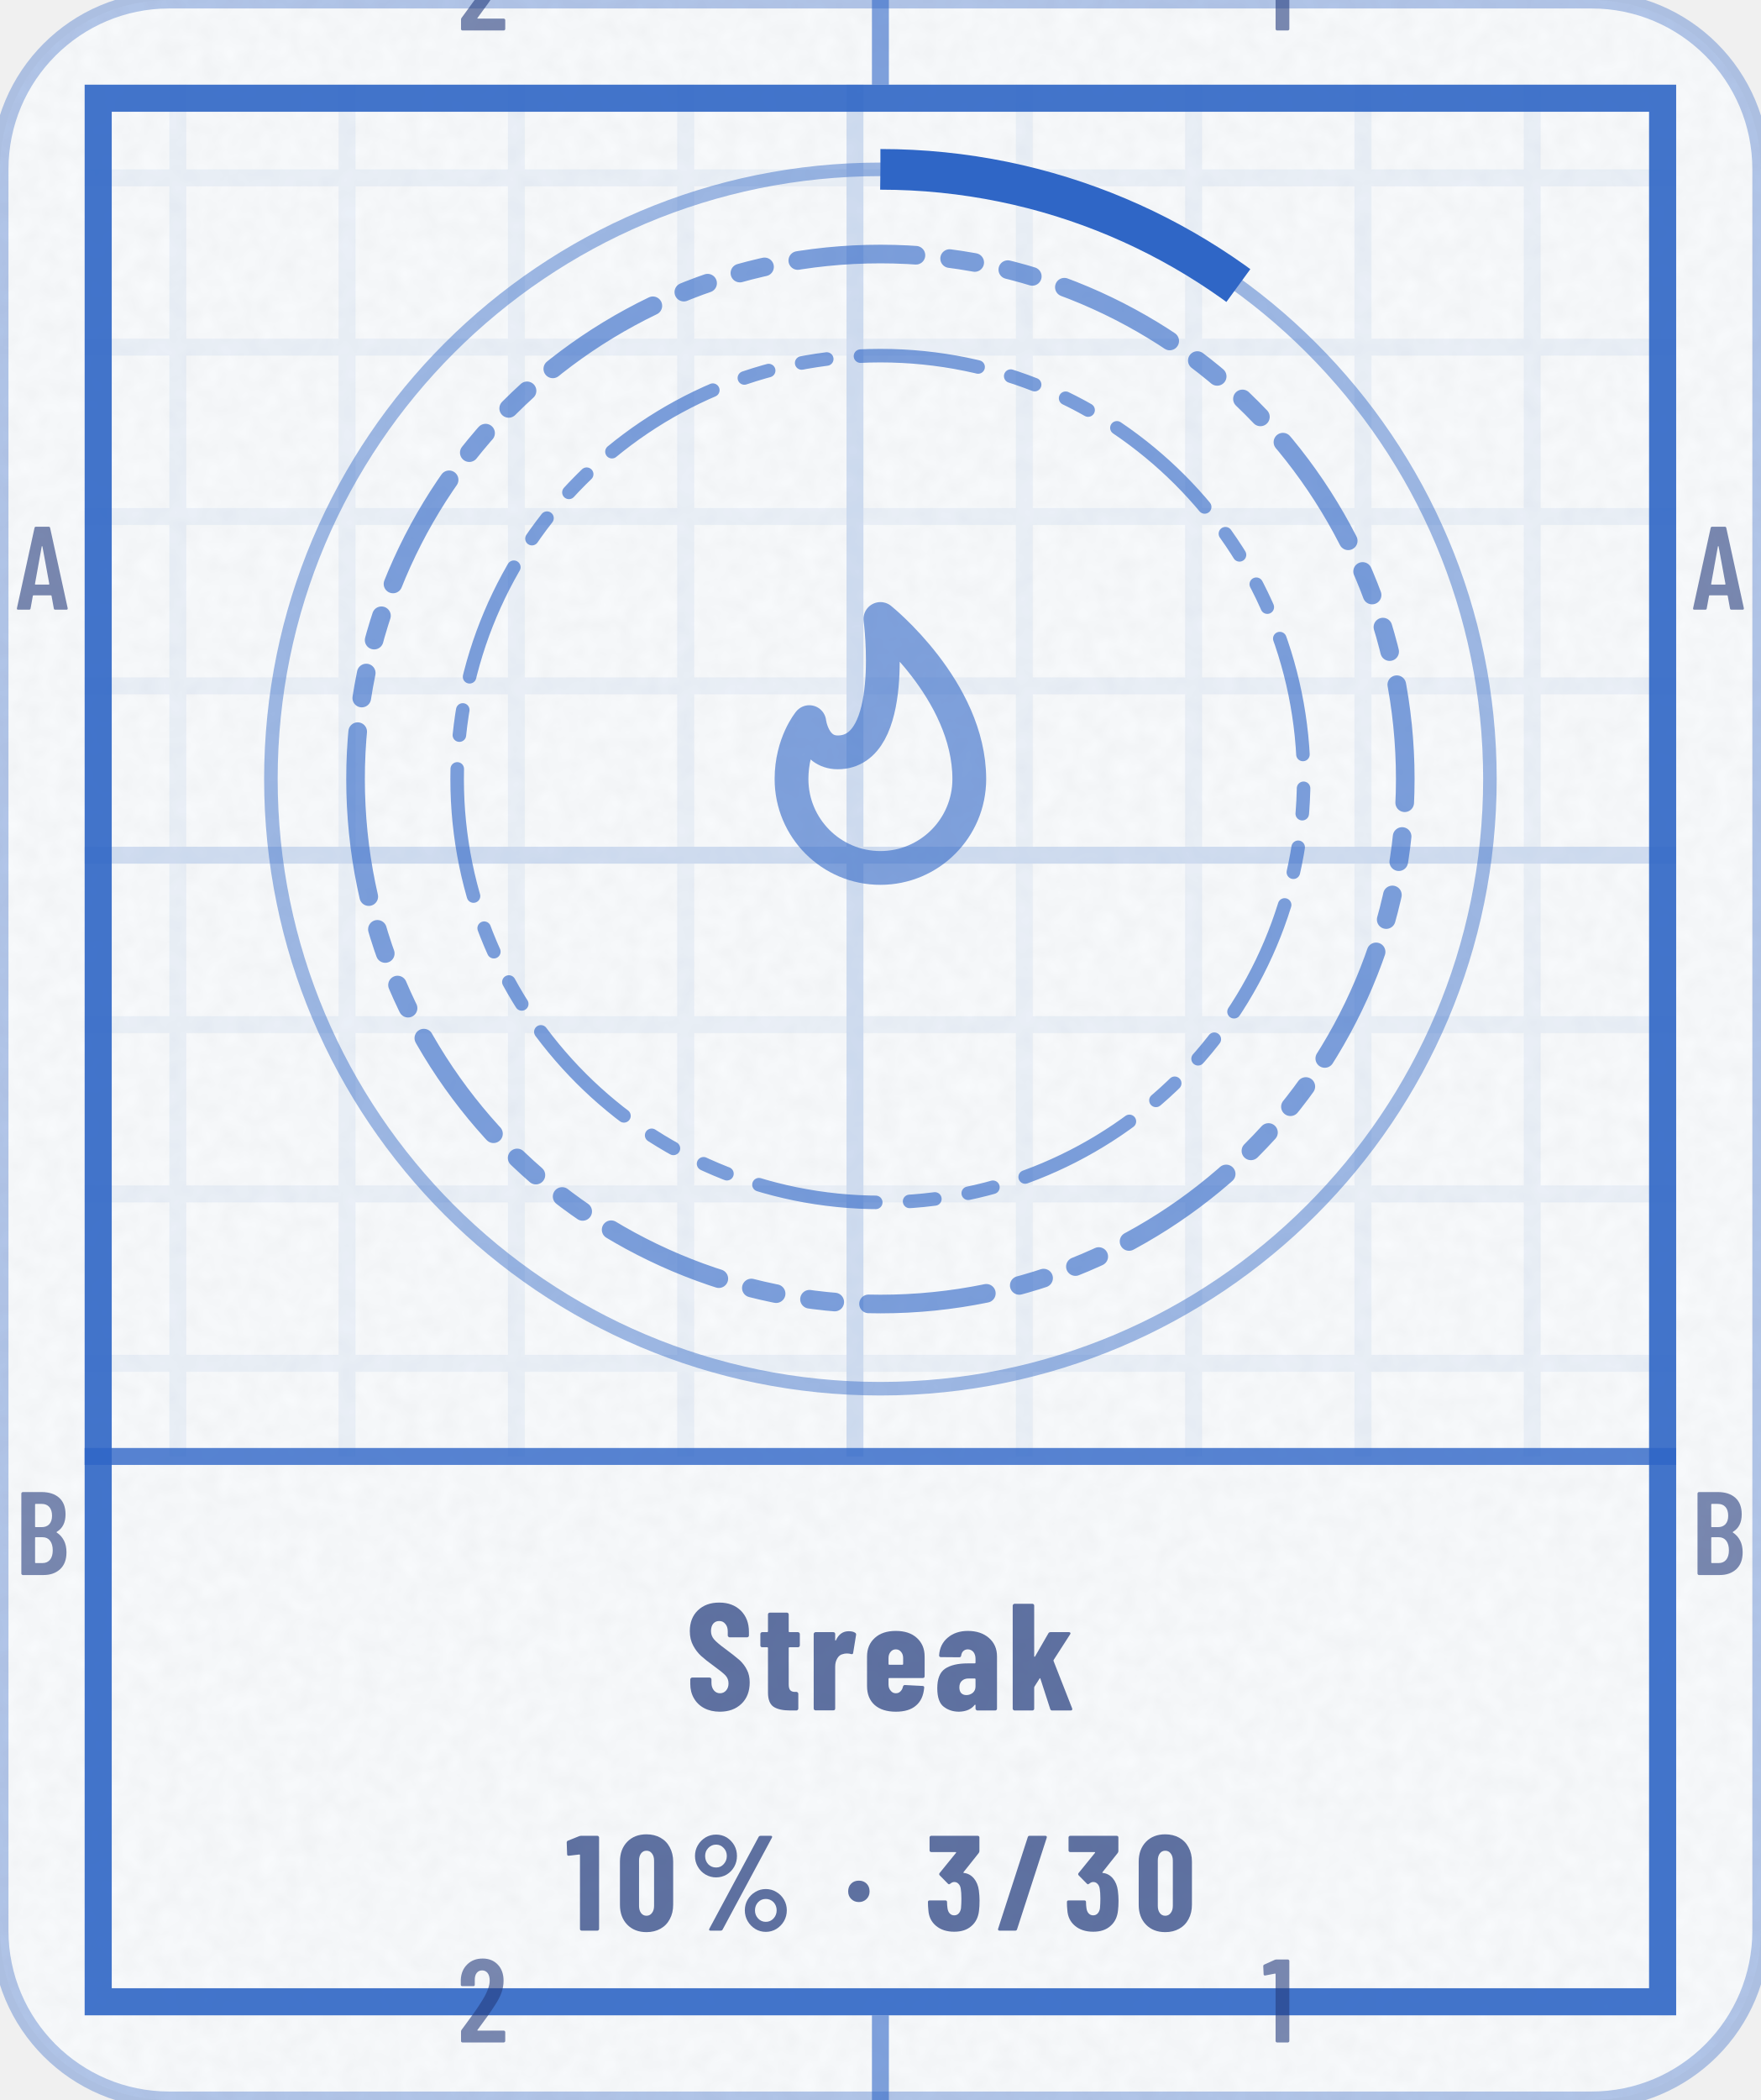
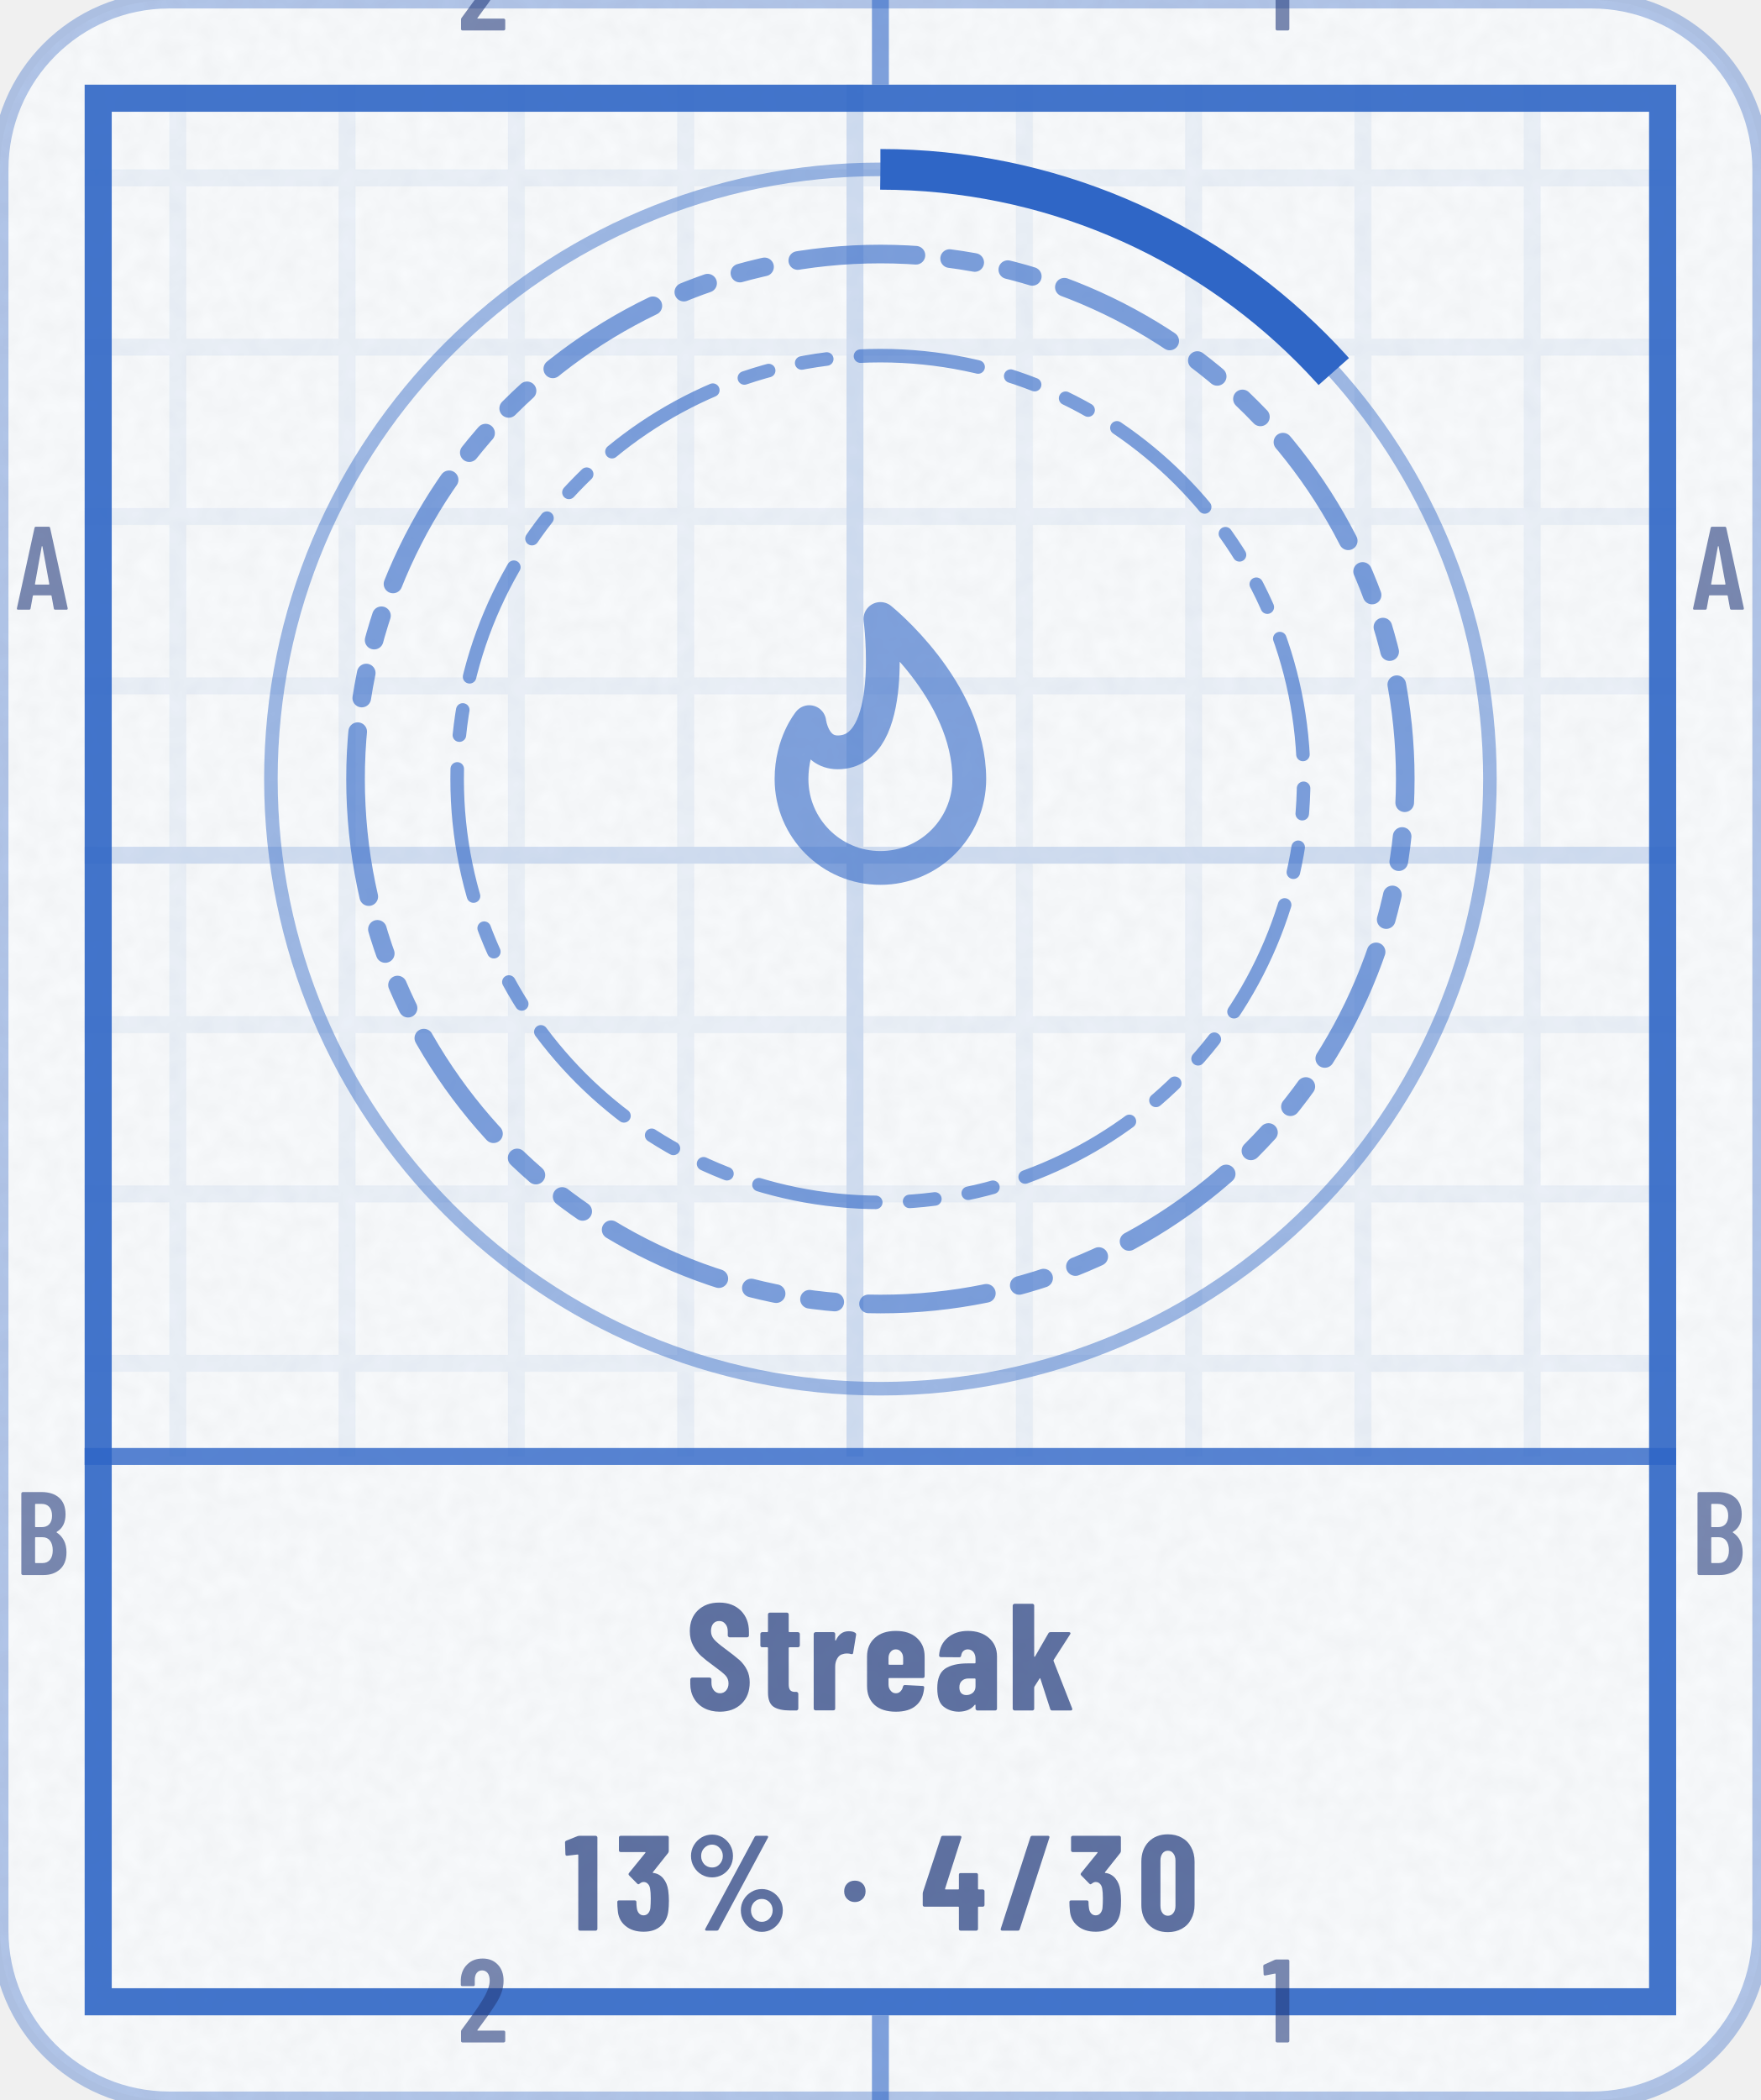
- <svg xmlns="http://www.w3.org/2000/svg" width="104" height="124" viewBox="0 0 104 124" role="img" aria-label="Streak: 10% (3 of 30)">
+ <svg xmlns="http://www.w3.org/2000/svg" width="104" height="124" viewBox="0 0 104 124" role="img" aria-label="Streak: 13% (4 of 30)">
  <style>@keyframes pl{from{stroke-dashoffset:1}}.pl{stroke-dasharray:1;animation:pl 1.6s cubic-bezier(.3,0,.2,1) .15s both}@media (prefers-reduced-motion:reduce){.pl,.sp{animation:none}.sh,.bu{display:none}}</style>
  <defs>
    <clipPath id="kc1">
      <rect x="0" y="0" width="104" height="124" rx="10" />
    </clipPath>
    <filter id="kn2" x="0" y="0" width="100%" height="100%">
      <feTurbulence type="fractalNoise" baseFrequency=".85" numOctaves="2" stitchTiles="stitch" />
      <feColorMatrix values="0 0 0 0 0 0 0 0 0 0 0 0 0 0 0 0 0 0 0.035 0" />
    </filter>
    <pattern id="kp3" width="10" height="10" patternUnits="userSpaceOnUse">
      <path d="M10 .5H.5V10" fill="none" stroke="#2F66C6" stroke-opacity="0.07" />
    </pattern>
    <pattern id="kp4" width="50" height="50" patternUnits="userSpaceOnUse">
      <path d="M50 .5H.5V50" fill="none" stroke="#2F66C6" stroke-opacity="0.14" />
    </pattern>
    <clipPath id="kc5">
      <path clip-rule="evenodd" d="M5 5h94v114h-94zM5 86h94v33h-94z" />
    </clipPath>
    <path id="m49" d="M122 700H218Q223 700 226 696Q230 693 230 688V12Q230 7 226 4Q223 0 218 0H126Q121 0 118 4Q114 7 114 12V576Q114 578 112 580Q111 582 109 581L27 565H24Q13 565 13 576L10 643Q10 653 18 657L107 697Q114 700 122 700Z" />
    <path id="m50" d="M173 100H392Q397 100 400 96Q404 93 404 88V12Q404 7 400 4Q397 0 392 0H43Q38 0 34 4Q31 7 31 12V92Q31 101 36 107L75 160Q114 212 152 266Q189 320 215 363Q273 459 273 522Q273 562 256 585Q238 608 209 608Q180 608 163 586Q146 563 147 526V487Q147 482 144 478Q140 475 135 475H41Q36 475 32 478Q29 482 29 487V530Q33 610 84 659Q134 708 214 708Q293 708 342 656Q390 605 390 521Q390 471 373 422Q356 373 319 317Q294 277 260 229Q225 181 214 166Q184 126 170 106Q168 104 169 102Q170 100 173 100Z" />
    <path id="m65" d="M325 11 306 116Q306 121 300 121H154Q148 121 148 116L129 11Q128 0 116 0H25Q11 0 14 13L162 689Q164 700 175 700H281Q292 700 294 689L442 13V9Q442 0 431 0H338Q326 0 325 11ZM171 212H282Q288 212 287 217L229 533Q228 536 226 536Q224 536 223 533L166 217Q165 212 171 212Z" />
    <path id="m66" d="M242 0H66Q61 0 58 4Q54 7 54 12V688Q54 693 58 696Q61 700 66 700H224Q319 700 373 652Q427 604 427 512Q427 409 354 365Q349 362 352 359Q391 334 413 292Q435 250 435 192Q435 100 382 50Q328 0 242 0ZM170 595V409Q170 404 175 404H226Q267 404 290 429Q313 454 313 500Q313 548 290 574Q267 600 226 600H175Q170 600 170 595ZM319 208Q319 260 296 290Q273 319 233 319H175Q170 319 170 314V106Q170 101 175 101H233Q273 101 296 129Q319 157 319 208Z" />
    <path id="n37" d="M44 551Q44 594 65 630Q86 666 122 688Q158 709 200 709Q242 709 278 688Q313 666 334 630Q354 594 354 551Q354 508 334 472Q313 435 278 414Q242 393 200 393Q158 393 122 414Q86 435 65 472Q44 508 44 551ZM150 14 514 692Q518 700 529 700H604Q611 700 613 696Q615 692 612 686L248 8Q244 0 233 0H158Q151 0 149 4Q147 8 150 14ZM279 551Q279 586 256 610Q233 635 200 635Q166 635 142 610Q119 586 119 551Q119 515 142 490Q166 466 200 466Q234 466 256 491Q279 516 279 551ZM412 150Q412 193 433 229Q454 265 490 286Q525 307 567 307Q609 307 644 286Q680 265 701 229Q722 193 722 150Q722 107 701 70Q680 34 644 12Q609 -9 567 -9Q525 -9 490 12Q454 34 433 70Q412 107 412 150ZM647 150Q647 185 624 210Q600 234 567 234Q533 234 510 210Q487 185 487 150Q487 114 510 90Q533 65 567 65Q601 65 624 90Q647 115 647 150Z" />
    <path id="n47" d="M18 14 237 690Q240 700 250 700H367Q373 700 376 696Q379 693 377 686L158 10Q155 0 145 0H28Q22 0 19 4Q16 7 18 14Z" />
    <path id="n48" d="M30 191V509Q30 600 84 656Q138 711 226 711Q284 711 329 686Q374 661 398 615Q423 569 423 509V191Q423 131 398 85Q374 39 329 14Q284 -11 226 -11Q138 -11 84 44Q30 100 30 191ZM282 183V517Q282 550 266 570Q251 590 226 590Q201 590 186 570Q171 550 171 517V183Q171 150 186 130Q201 110 226 110Q251 110 266 130Q282 150 282 183Z" />
    <path id="n49" d="M115 700H236Q241 700 244 696Q248 693 248 688V12Q248 7 244 4Q241 0 236 0H119Q114 0 110 4Q107 7 107 12V558Q107 562 102 562L25 553H23Q12 553 12 564L9 650Q9 660 18 664L100 697Q108 700 115 700Z" />
    <path id="n51" d="M404 222Q404 178 400 147Q392 75 344 34Q297 -8 217 -8Q134 -8 82 36Q30 80 26 153Q23 180 23 211Q23 223 35 223H152Q164 223 164 211Q164 188 167 168Q170 142 183 128Q196 113 217 113Q237 113 250 127Q263 141 267 165Q270 200 270 237Q270 284 265 311Q261 334 248 346Q236 359 217 359Q202 359 187 346Q181 342 179 342Q175 342 170 347L110 408Q106 412 106 417Q106 421 109 425L230 574Q232 576 231 578Q230 580 227 580H47Q42 580 38 584Q35 587 35 592V688Q35 693 38 696Q42 700 47 700H391Q396 700 400 696Q403 693 403 688V588Q403 580 398 573L286 432Q285 430 285 428Q285 426 287 426Q331 422 362 386Q392 350 399 296Q404 258 404 222Z" />
+     <path id="n52" d="M470 292V189Q470 184 466 180Q463 177 458 177H427Q422 177 422 172V12Q422 7 418 4Q415 0 410 0H293Q288 0 284 4Q281 7 281 12V172Q281 177 276 177H26Q21 177 18 180Q14 184 14 189V271Q14 280 16 286L149 690Q152 700 162 700H289Q295 700 298 696Q301 693 299 686L179 310Q178 304 183 304H276Q281 304 281 309V413Q281 418 284 422Q288 425 293 425H410Q415 425 418 422Q422 418 422 413V309Q422 304 427 304H458Q463 304 466 300Q470 297 470 292Z" />
    <path id="n83" d="M30 175V204Q30 209 34 212Q37 216 42 216H157Q162 216 166 212Q169 209 169 204V182Q169 151 185 132Q201 113 225 113Q249 113 265 131Q281 149 281 178Q281 208 261 230Q241 251 183 293Q133 329 102 357Q71 385 49 426Q27 467 27 521Q27 606 80 657Q133 708 220 708Q308 708 362 655Q415 602 415 516V492Q415 487 412 484Q408 480 403 480H288Q283 480 280 484Q276 487 276 492V519Q276 550 260 568Q245 587 220 587Q196 587 181 570Q166 552 166 521Q166 491 185 468Q204 445 260 404Q322 358 354 330Q385 301 402 266Q420 232 420 184Q420 96 366 44Q312 -8 224 -8Q166 -8 122 15Q78 38 54 80Q30 121 30 175Z" />
    <path id="n97" d="M415 355V12Q415 7 412 4Q408 0 403 0H286Q281 0 278 4Q274 7 274 12V34Q274 37 272 38Q270 39 268 36Q235 -6 166 -8Q108 -8 66 24Q23 56 23 146Q23 239 74 274Q126 309 223 309H269Q274 309 274 314V339Q274 366 260 384Q245 401 223 401Q206 401 194 390Q183 380 180 361Q179 349 167 349L47 350Q35 350 35 362Q40 435 92 478Q144 522 224 522Q309 522 362 476Q415 430 415 355ZM274 158V205Q274 210 269 210H228Q201 210 184 194Q168 179 168 152Q168 127 180 114Q193 101 214 101Q237 101 256 116Q274 132 274 158Z" />
    <path id="n101" d="M397 213H177Q172 213 172 208V171Q172 146 186 130Q199 113 220 113Q239 113 251 126Q263 138 267 157Q270 167 280 167L395 161Q400 161 404 158Q407 154 406 148Q399 71 352 32Q306 -8 220 -8Q131 -8 81 36Q31 81 31 160V354Q31 430 82 476Q132 522 220 522Q308 522 358 476Q409 430 409 354V225Q409 220 406 216Q402 213 397 213ZM172 344V305Q172 300 177 300H263Q268 300 268 305V344Q268 369 254 385Q241 401 220 401Q199 401 186 385Q172 369 172 344Z" />
    <path id="n107" d="M38 12V688Q38 693 42 696Q45 700 50 700H167Q172 700 176 696Q179 693 179 688V357Q179 353 181 352Q183 352 185 355L272 506Q276 514 287 514H407Q414 514 416 510Q419 506 415 500L307 332Q305 328 306 325L428 14Q429 12 429 9Q429 0 418 0H297Q287 0 284 10L220 208Q219 211 217 212Q215 212 214 209L181 157Q179 153 179 151V12Q179 7 176 4Q172 0 167 0H50Q45 0 42 4Q38 7 38 12Z" />
    <path id="n114" d="M310 510Q318 505 316 495L297 378Q296 367 283 370Q272 374 256 374Q241 374 230 370Q207 366 193 342Q179 319 179 288V13Q179 8 176 4Q172 1 167 1H50Q45 1 42 4Q38 8 38 13V502Q38 507 42 510Q45 514 50 514H167Q172 514 176 510Q179 507 179 502V463Q179 459 180 458Q182 458 184 461Q211 520 268 520Q295 520 310 510Z" />
    <path id="n116" d="M260 415H204Q199 415 199 410V172Q199 143 210 132Q221 121 243 122H250Q255 122 258 118Q262 115 262 110V12Q262 7 258 4Q255 0 250 0H210Q137 0 100 24Q63 49 63 118V410Q63 415 58 415H25Q20 415 16 418Q13 422 13 427V502Q13 507 16 510Q20 514 25 514H58Q63 514 63 519V630Q63 635 66 638Q70 642 75 642H187Q192 642 196 638Q199 635 199 630V519Q199 514 204 514H260Q265 514 268 510Q272 507 272 502V427Q272 422 268 418Q265 415 260 415Z" />
    <path id="n183" d="M34 290Q34 325 56 347Q78 369 113 369Q148 369 170 347Q192 325 192 290Q192 256 170 234Q147 211 113 211Q79 211 56 234Q34 256 34 290Z" />
  </defs>
  <rect y="0" width="104" height="124" rx="10" fill="#FFFFFF" stroke="#2F66C6" stroke-opacity=".35" />
  <rect y="0" width="104" height="124" rx="10" fill="#2F66C6" fill-opacity=".03" />
  <rect y="0" width="104" height="124" clip-path="url(#kc1)" filter="url(#kn2)" />
  <g clip-path="url(#kc5)">
    <rect y="0" width="104" height="124" fill="url(#kp3)" />
    <rect y="0" width="104" height="124" fill="url(#kp4)" />
  </g>
  <rect x="5.8" y="5.8" width="92.4" height="112.4" fill="none" stroke="#2F66C6" stroke-opacity="0.9" stroke-width="1.6" />
  <path d="M52 0V5M52 119V124" stroke="#2F66C6" stroke-opacity="0.6" />
  <g transform="scale(0.007 -0.007)" fill="#253D7E" fill-opacity="0.6">
    <use href="#m50" x="3859" y="-257" />
    <use href="#m50" x="3859" y="-17229" />
    <use href="#m49" x="10649" y="-257" />
    <use href="#m49" x="10649" y="-17229" />
    <use href="#m65" x="129" y="-5143" />
    <use href="#m65" x="14272" y="-5143" />
    <use href="#m66" x="126" y="-13286" />
    <use href="#m66" x="14269" y="-13286" />
  </g>
  <path d="M5 86H99" stroke="#2F66C6" stroke-opacity=".8" stroke-width="1" />
  <circle cx="52" cy="46" r="36" fill="none" stroke="#2F66C6" stroke-opacity=".45" stroke-width=".8" />
-   <circle cx="52" cy="46" r="36" fill="none" stroke="#2F66C6" stroke-width="2.4" stroke-dasharray="22.6 226.2" transform="rotate(-90 52 46)" />
+   <circle cx="52" cy="46" r="36" fill="none" stroke="#2F66C6" stroke-width="2.4" stroke-dasharray="30.2 226.2" transform="rotate(-90 52 46)" />
  <path d="M21 46a31 31 0 1 0 62 0a31 31 0 1 0 -62 0Z" fill="none" stroke="#2F66C6" stroke-width="1.1" stroke-opacity="0.62" stroke-dasharray="7 2 1.5 2 1.5 2" stroke-linejoin="round" stroke-linecap="round" />
  <path d="M27 46a25 25 0 1 0 50 0a25 25 0 1 0 -50 0Z" fill="none" stroke="#2F66C6" stroke-width="0.8" stroke-opacity="0.62" stroke-dasharray="7 2 1.5 2 1.5 2" stroke-linejoin="round" stroke-linecap="round" />
  <g transform="translate(39.4 33.4) scale(1.05)" fill="none" stroke="#2F66C6" stroke-width="1.9" stroke-linecap="round" stroke-linejoin="round" stroke-opacity="0.6">
    <path d="M12 3s5 4 5 9a5 5 0 0 1-10 0c0-2 1-3.2 1-3.2s.2 1.7 1.6 1.7C13 10.5 12 3 12 3z" />
  </g>
  <g transform="translate(40.5 101) scale(0.009 -0.009)" fill="#253D7E" fill-opacity="0.72">
    <use href="#n83" x="0" />
    <use href="#n116" x="477" />
    <use href="#n114" x="802" />
    <use href="#n101" x="1159" />
    <use href="#n97" x="1628" />
    <use href="#n107" x="2108" />
  </g>
-   <g transform="translate(33.4 114) scale(0.008 -0.008)" fill="#253D7E" fill-opacity="0.72">
+   <g transform="translate(33.3 114) scale(0.008 -0.008)" fill="#253D7E" fill-opacity="0.72">
    <use href="#n49" x="0" />
-     <use href="#n48" x="372" />
-     <use href="#n37" x="912" />
-     <use href="#n183" x="2053" />
-     <use href="#n51" x="2653" />
-     <use href="#n47" x="3176" />
-     <use href="#n51" x="3679" />
-     <use href="#n48" x="4202" />
+     <use href="#n51" x="372" />
+     <use href="#n37" x="895" />
+     <use href="#n183" x="2036" />
+     <use href="#n52" x="2636" />
+     <use href="#n47" x="3208" />
+     <use href="#n51" x="3710" />
+     <use href="#n48" x="4234" />
  </g>
</svg>
